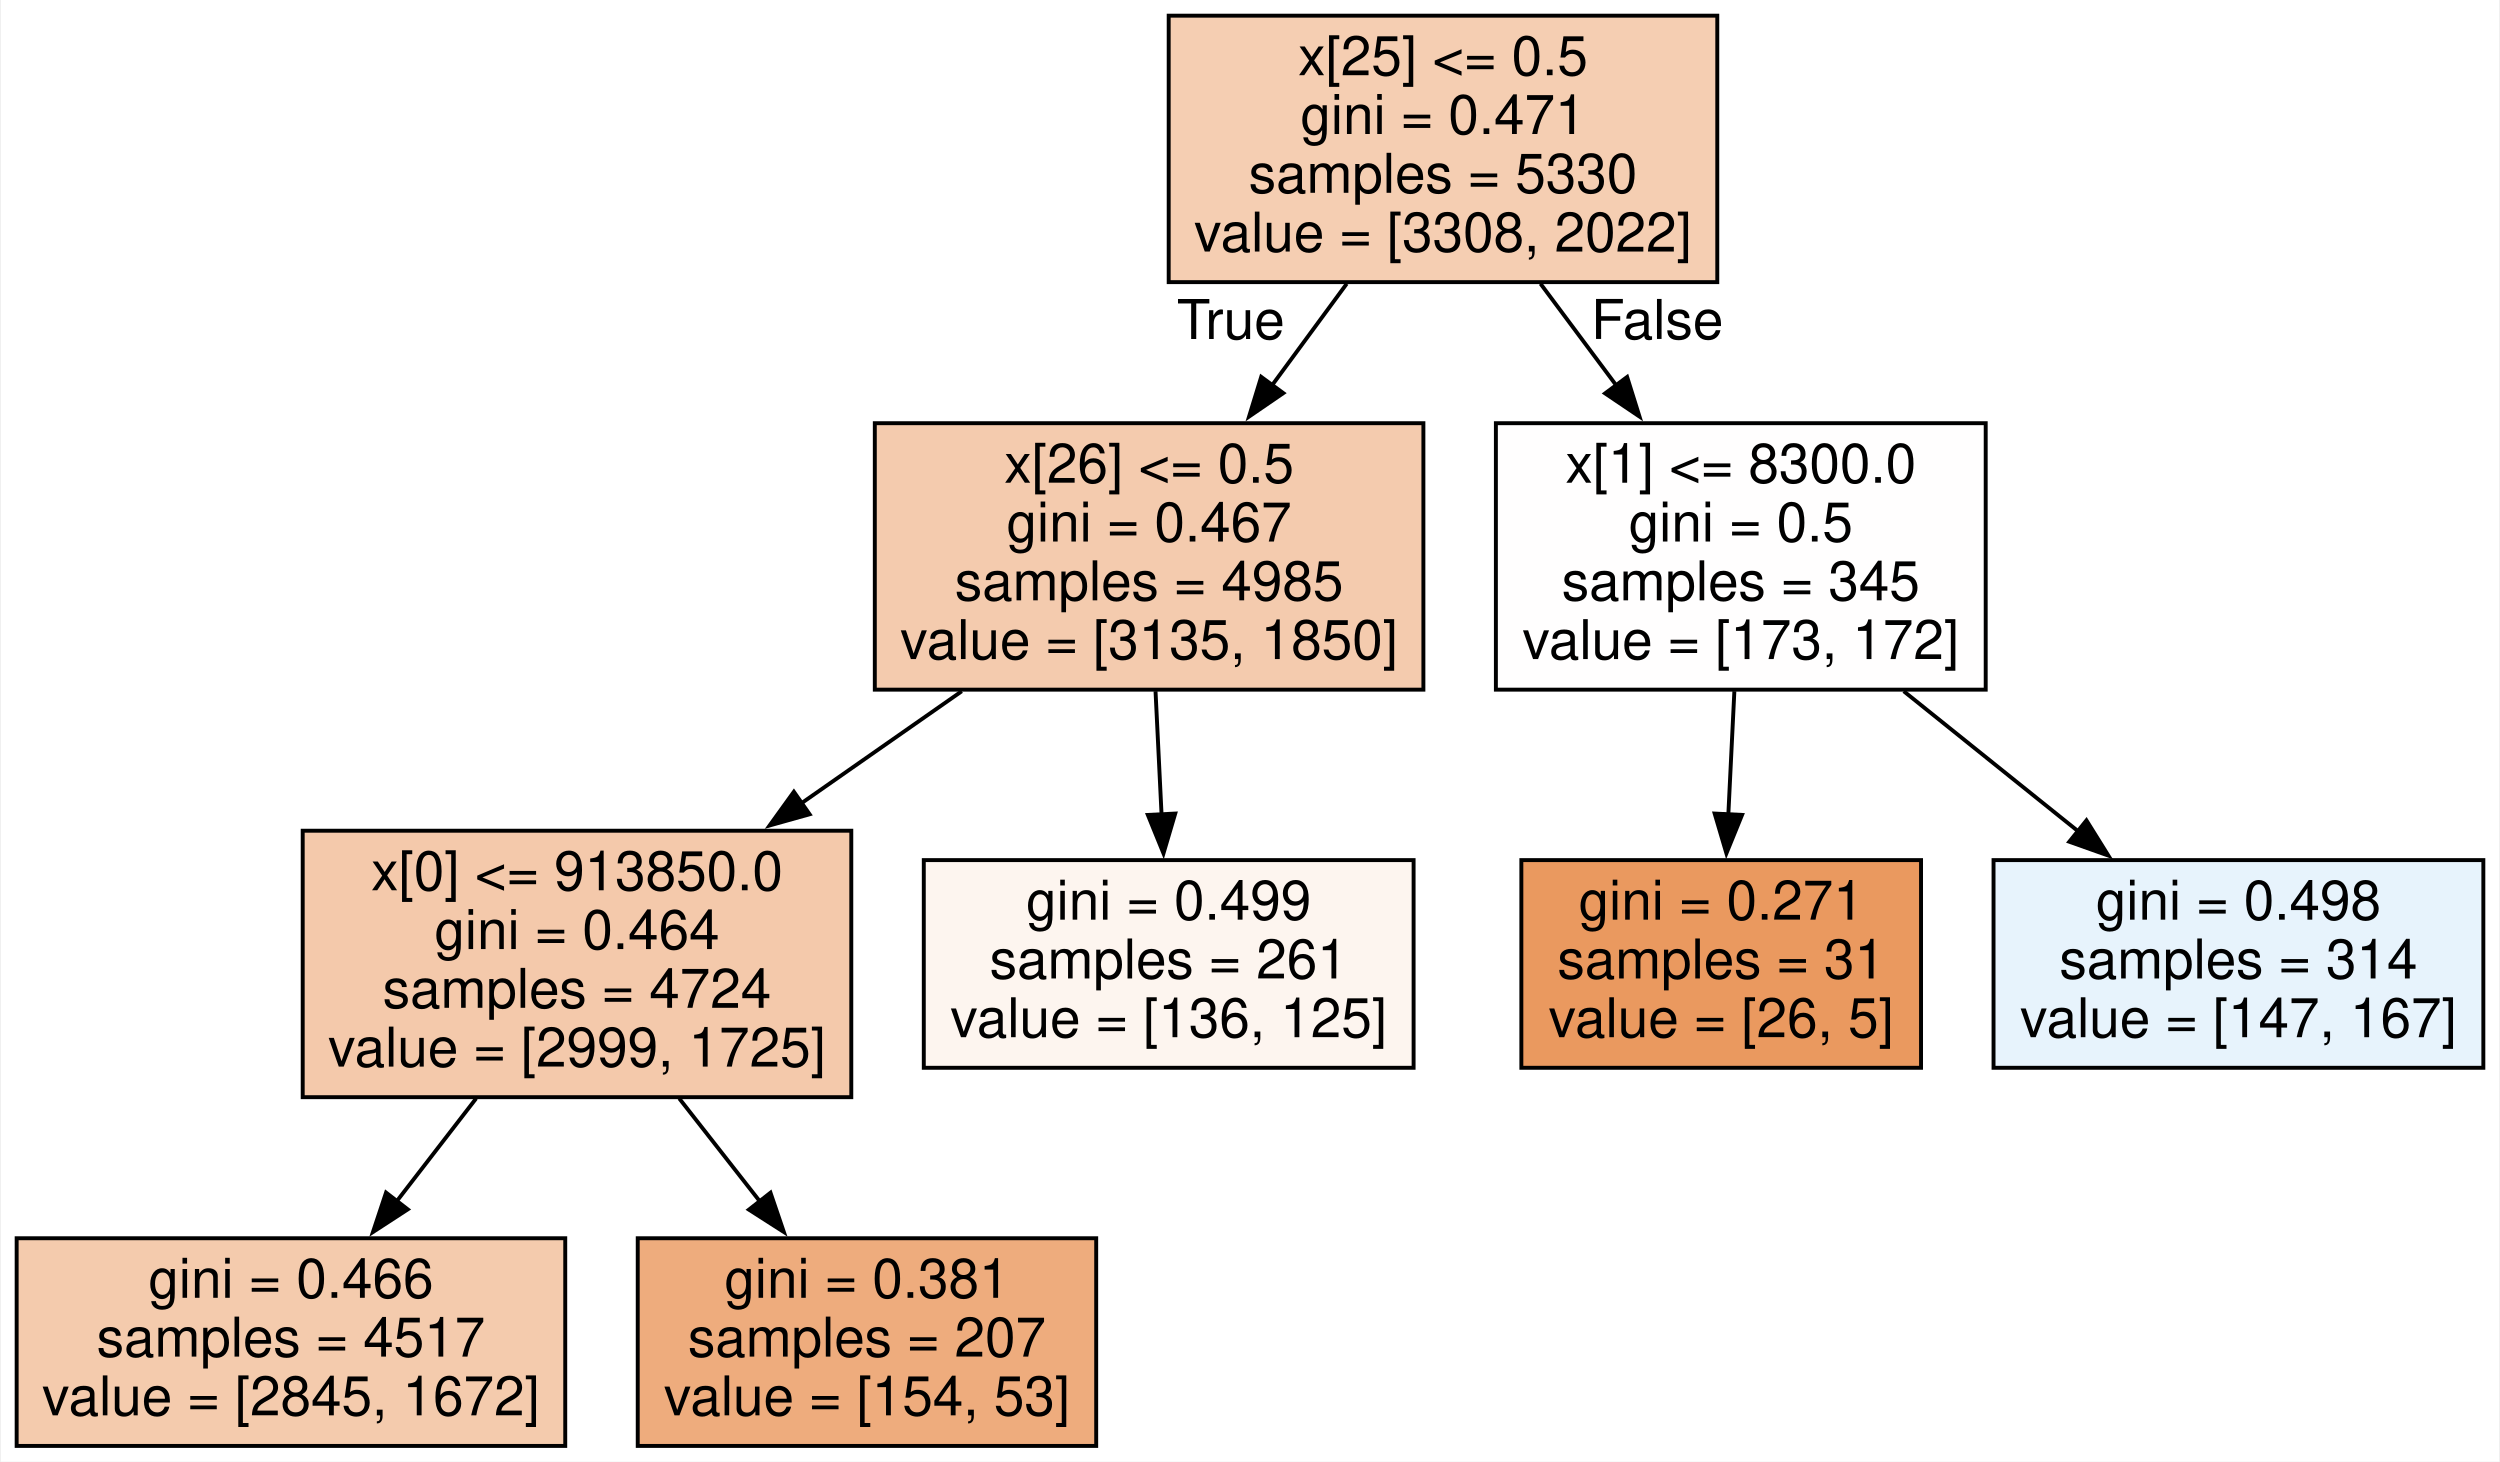
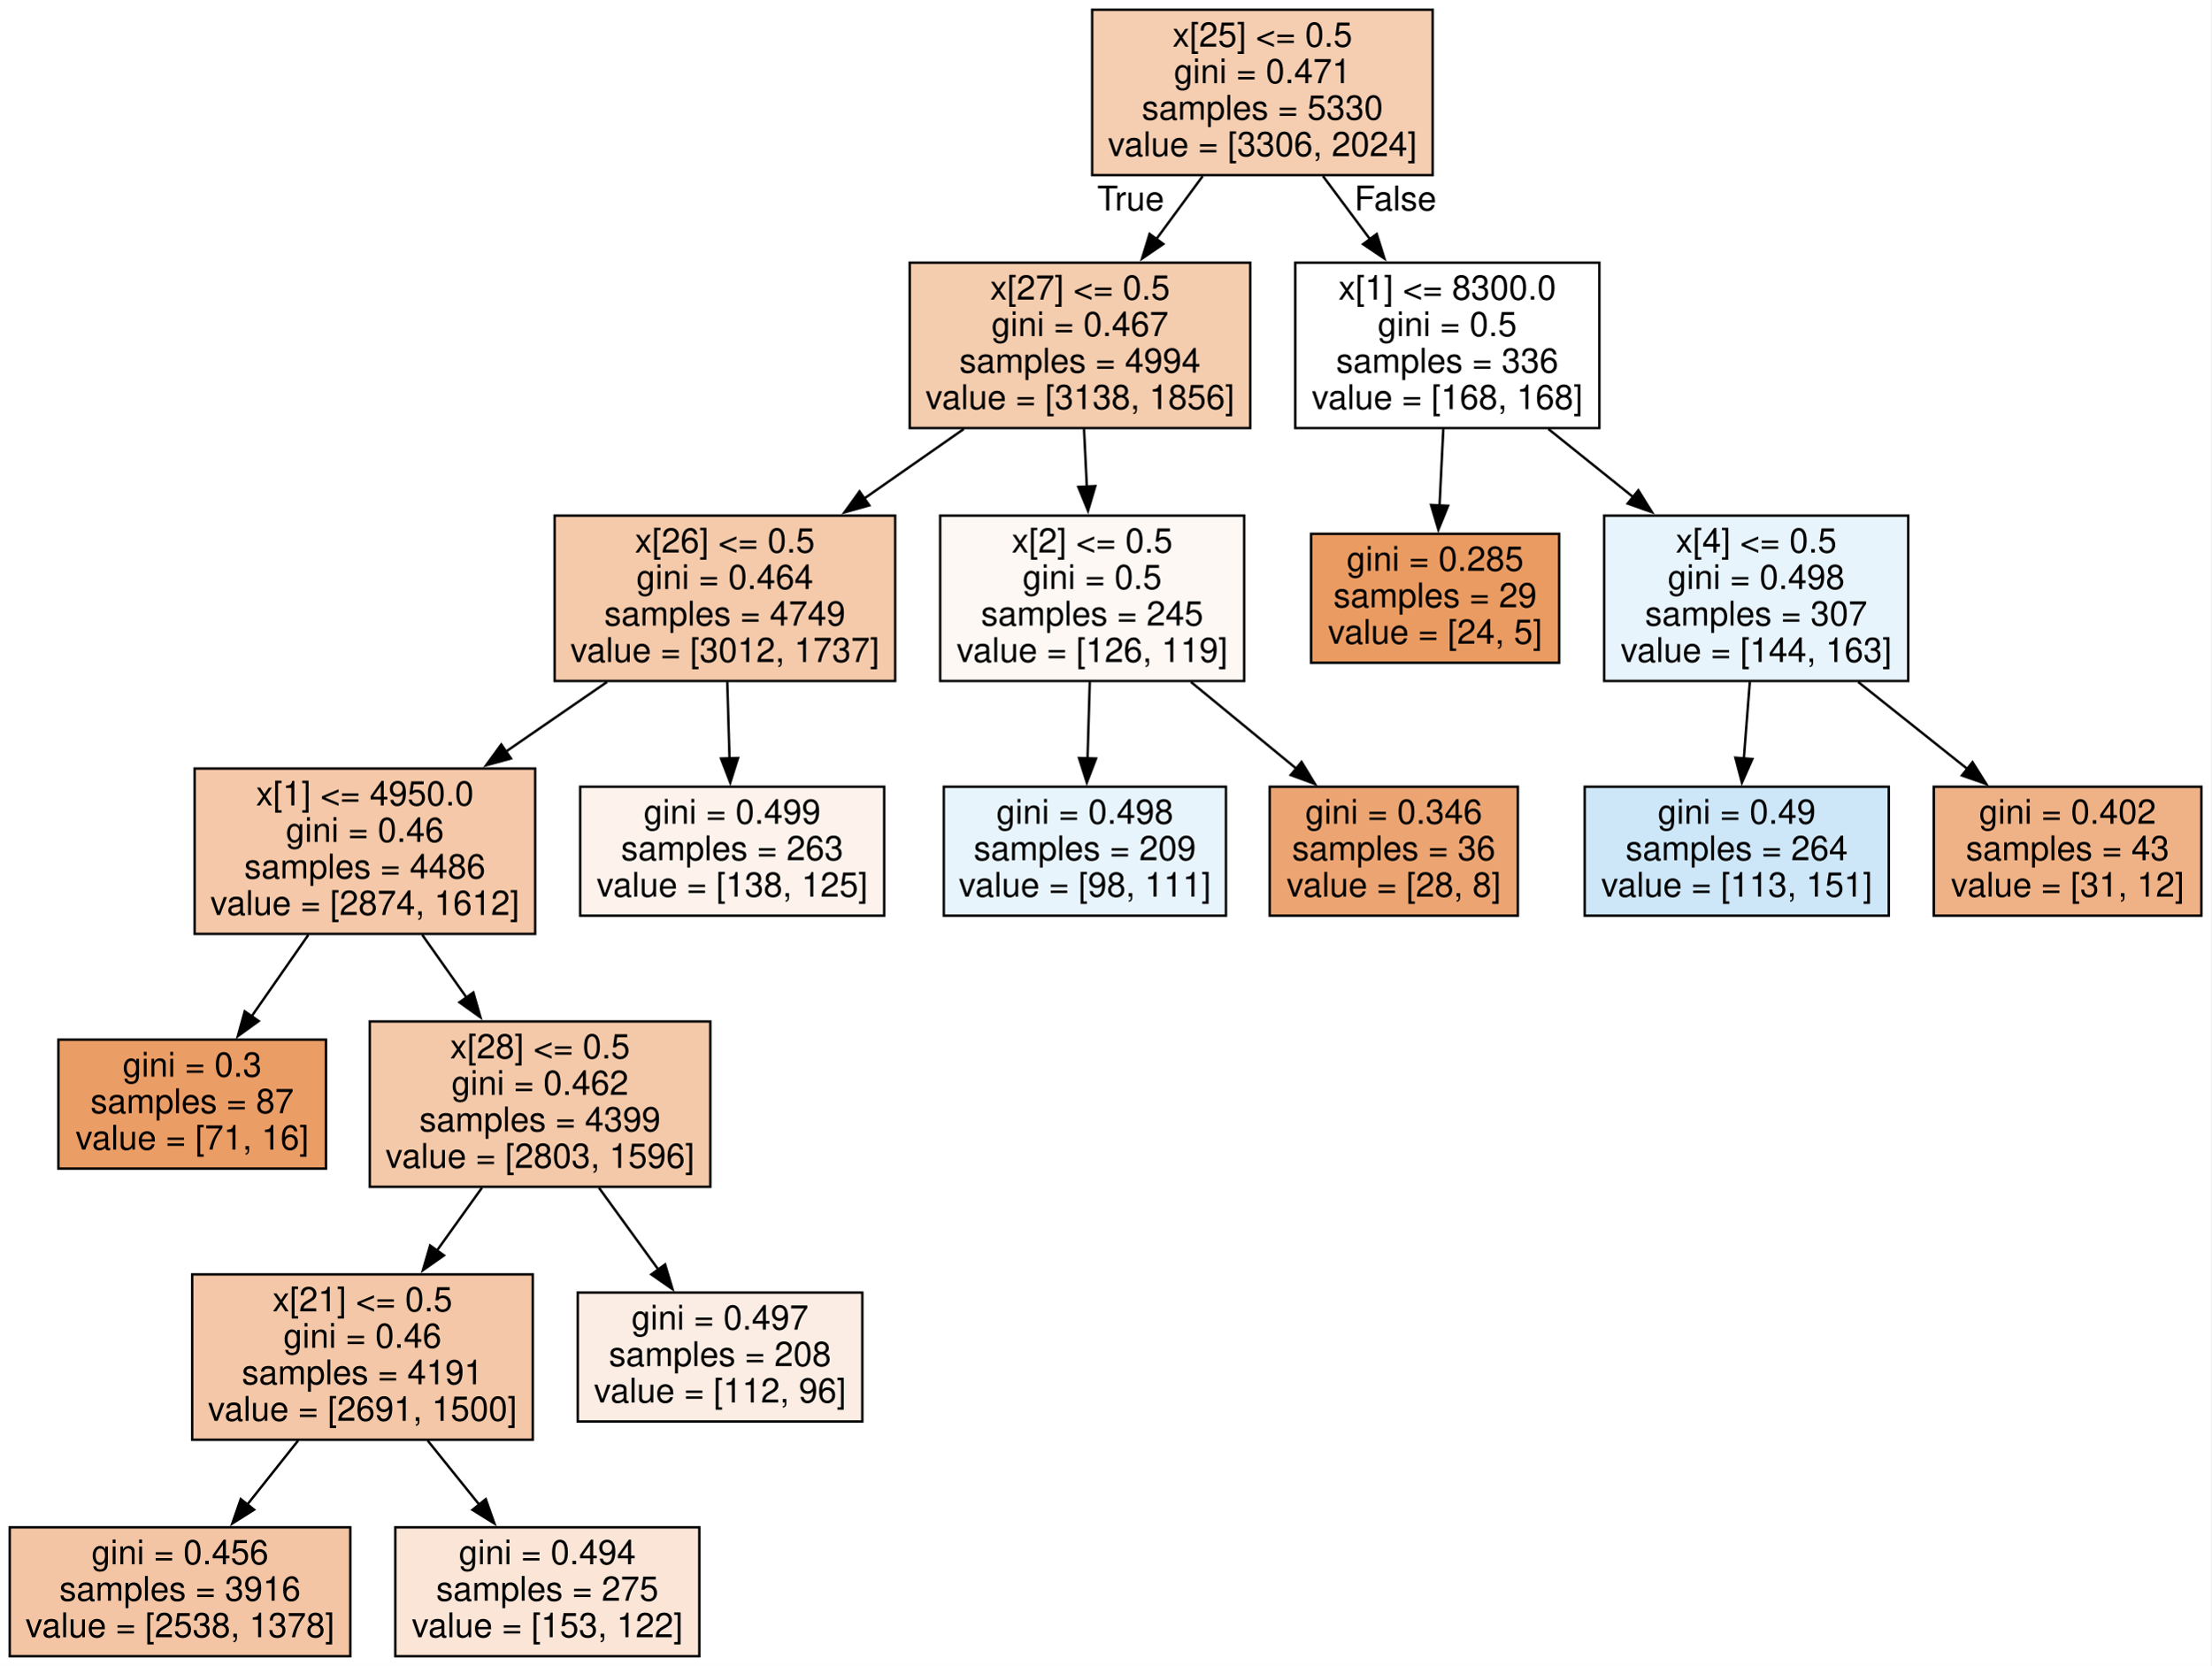
- <svg xmlns="http://www.w3.org/2000/svg" width="638pt" height="373pt" viewBox="0.00 0.00 637.50 373.00">
-   <g id="graph0" class="graph" transform="scale(1 1) rotate(0) translate(4 369)">
-     <polygon fill="white" stroke="none" points="-4,4 -4,-369 633.5,-369 633.5,4 -4,4" />
+ <svg xmlns="http://www.w3.org/2000/svg" width="909pt" height="685pt" viewBox="0.00 0.00 909.00 685.00">
+   <g id="graph0" class="graph" transform="scale(1 1) rotate(0) translate(4 681)">
+     <polygon fill="white" stroke="none" points="-4,4 -4,-681 905,-681 905,4 -4,4" />
    <g id="node1" class="node">
-       <polygon fill="#f5ceb2" stroke="black" points="434,-365 294,-365 294,-297 434,-297 434,-365" />
-       <text text-anchor="middle" x="364" y="-349.8" font-family="Helvetica,sans-Serif" font-size="14.00">x[25] &lt;= 0.5</text>
-       <text text-anchor="middle" x="364" y="-334.8" font-family="Helvetica,sans-Serif" font-size="14.00">gini = 0.471</text>
-       <text text-anchor="middle" x="364" y="-319.8" font-family="Helvetica,sans-Serif" font-size="14.00">samples = 5330</text>
-       <text text-anchor="middle" x="364" y="-304.8" font-family="Helvetica,sans-Serif" font-size="14.00">value = [3308, 2022]</text>
+       <polygon fill="#f5ceb2" stroke="black" points="585,-677 445,-677 445,-609 585,-609 585,-677" />
+       <text text-anchor="middle" x="515" y="-661.8" font-family="Helvetica,sans-Serif" font-size="14.00">x[25] &lt;= 0.5</text>
+       <text text-anchor="middle" x="515" y="-646.8" font-family="Helvetica,sans-Serif" font-size="14.00">gini = 0.471</text>
+       <text text-anchor="middle" x="515" y="-631.8" font-family="Helvetica,sans-Serif" font-size="14.00">samples = 5330</text>
+       <text text-anchor="middle" x="515" y="-616.8" font-family="Helvetica,sans-Serif" font-size="14.00">value = [3306, 2024]</text>
    </g>
    <g id="node2" class="node">
-       <polygon fill="#f4cbae" stroke="black" points="359,-261 219,-261 219,-193 359,-193 359,-261" />
-       <text text-anchor="middle" x="289" y="-245.8" font-family="Helvetica,sans-Serif" font-size="14.00">x[26] &lt;= 0.5</text>
-       <text text-anchor="middle" x="289" y="-230.8" font-family="Helvetica,sans-Serif" font-size="14.00">gini = 0.467</text>
-       <text text-anchor="middle" x="289" y="-215.8" font-family="Helvetica,sans-Serif" font-size="14.00">samples = 4985</text>
-       <text text-anchor="middle" x="289" y="-200.8" font-family="Helvetica,sans-Serif" font-size="14.00">value = [3135, 1850]</text>
+       <polygon fill="#f4ccae" stroke="black" points="510,-573 370,-573 370,-505 510,-505 510,-573" />
+       <text text-anchor="middle" x="440" y="-557.8" font-family="Helvetica,sans-Serif" font-size="14.00">x[27] &lt;= 0.5</text>
+       <text text-anchor="middle" x="440" y="-542.8" font-family="Helvetica,sans-Serif" font-size="14.00">gini = 0.467</text>
+       <text text-anchor="middle" x="440" y="-527.8" font-family="Helvetica,sans-Serif" font-size="14.00">samples = 4994</text>
+       <text text-anchor="middle" x="440" y="-512.8" font-family="Helvetica,sans-Serif" font-size="14.00">value = [3138, 1856]</text>
    </g>
    <g id="edge1" class="edge">
-       <path fill="none" stroke="black" d="M339.44,-296.6C333.36,-288.32 326.75,-279.34 320.39,-270.69" />
-       <polygon fill="black" stroke="black" points="323.25,-268.68 314.51,-262.69 317.61,-272.82 323.25,-268.68" />
-       <text text-anchor="middle" x="309.84" y="-282.49" font-family="Helvetica,sans-Serif" font-size="14.00">True</text>
+       <path fill="none" stroke="black" d="M490.44,-608.6C484.36,-600.32 477.75,-591.34 471.39,-582.69" />
+       <polygon fill="black" stroke="black" points="474.25,-580.68 465.51,-574.69 468.61,-584.82 474.25,-580.68" />
+       <text text-anchor="middle" x="460.84" y="-594.49" font-family="Helvetica,sans-Serif" font-size="14.00">True</text>
+     </g>
+     <g id="node15" class="node">
+       <polygon fill="#ffffff" stroke="black" points="653.5,-573 528.5,-573 528.5,-505 653.5,-505 653.5,-573" />
+       <text text-anchor="middle" x="591" y="-557.8" font-family="Helvetica,sans-Serif" font-size="14.00">x[1] &lt;= 8300.0</text>
+       <text text-anchor="middle" x="591" y="-542.8" font-family="Helvetica,sans-Serif" font-size="14.00">gini = 0.5</text>
+       <text text-anchor="middle" x="591" y="-527.8" font-family="Helvetica,sans-Serif" font-size="14.00">samples = 336</text>
+       <text text-anchor="middle" x="591" y="-512.8" font-family="Helvetica,sans-Serif" font-size="14.00">value = [168, 168]</text>
+     </g>
+     <g id="edge14" class="edge">
+       <path fill="none" stroke="black" d="M539.89,-608.6C546.05,-600.32 552.75,-591.34 559.19,-582.69" />
+       <polygon fill="black" stroke="black" points="561.99,-584.8 565.15,-574.69 556.37,-580.61 561.99,-584.8" />
+       <text text-anchor="middle" x="569.67" y="-594.51" font-family="Helvetica,sans-Serif" font-size="14.00">False</text>
+     </g>
+     <g id="node3" class="node">
+       <polygon fill="#f4caab" stroke="black" points="364,-469 224,-469 224,-401 364,-401 364,-469" />
+       <text text-anchor="middle" x="294" y="-453.8" font-family="Helvetica,sans-Serif" font-size="14.00">x[26] &lt;= 0.5</text>
+       <text text-anchor="middle" x="294" y="-438.8" font-family="Helvetica,sans-Serif" font-size="14.00">gini = 0.464</text>
+       <text text-anchor="middle" x="294" y="-423.8" font-family="Helvetica,sans-Serif" font-size="14.00">samples = 4749</text>
+       <text text-anchor="middle" x="294" y="-408.8" font-family="Helvetica,sans-Serif" font-size="14.00">value = [3012, 1737]</text>
+     </g>
+     <g id="edge2" class="edge">
+       <path fill="none" stroke="black" d="M392.19,-504.6C379.09,-495.44 364.74,-485.42 351.17,-475.94" />
+       <polygon fill="black" stroke="black" points="353.36,-473.2 343.15,-470.34 349.35,-478.94 353.36,-473.2" />
+     </g>
+     <g id="node12" class="node">
+       <polygon fill="#fef8f4" stroke="black" points="507.5,-469 382.5,-469 382.5,-401 507.5,-401 507.5,-469" />
+       <text text-anchor="middle" x="445" y="-453.8" font-family="Helvetica,sans-Serif" font-size="14.00">x[2] &lt;= 0.5</text>
+       <text text-anchor="middle" x="445" y="-438.8" font-family="Helvetica,sans-Serif" font-size="14.00">gini = 0.5</text>
+       <text text-anchor="middle" x="445" y="-423.8" font-family="Helvetica,sans-Serif" font-size="14.00">samples = 245</text>
+       <text text-anchor="middle" x="445" y="-408.8" font-family="Helvetica,sans-Serif" font-size="14.00">value = [126, 119]</text>
+     </g>
+     <g id="edge11" class="edge">
+       <path fill="none" stroke="black" d="M441.64,-504.6C442.01,-497.03 442.41,-488.87 442.8,-480.9" />
+       <polygon fill="black" stroke="black" points="446.29,-481.14 443.29,-470.99 439.3,-480.8 446.29,-481.14" />
+     </g>
+     <g id="node4" class="node">
+       <polygon fill="#f4c8a8" stroke="black" points="216,-365 76,-365 76,-297 216,-297 216,-365" />
+       <text text-anchor="middle" x="146" y="-349.8" font-family="Helvetica,sans-Serif" font-size="14.00">x[1] &lt;= 4950.0</text>
+       <text text-anchor="middle" x="146" y="-334.8" font-family="Helvetica,sans-Serif" font-size="14.00">gini = 0.46</text>
+       <text text-anchor="middle" x="146" y="-319.8" font-family="Helvetica,sans-Serif" font-size="14.00">samples = 4486</text>
+       <text text-anchor="middle" x="146" y="-304.8" font-family="Helvetica,sans-Serif" font-size="14.00">value = [2874, 1612]</text>
+     </g>
+     <g id="edge3" class="edge">
+       <path fill="none" stroke="black" d="M245.54,-400.6C232.25,-391.44 217.71,-381.42 203.95,-371.94" />
+       <polygon fill="black" stroke="black" points="206.04,-369.13 195.82,-366.33 202.06,-374.89 206.04,-369.13" />
+     </g>
+     <g id="node11" class="node">
+       <polygon fill="#fdf3ec" stroke="black" points="359.5,-357.5 234.5,-357.5 234.5,-304.5 359.5,-304.5 359.5,-357.5" />
+       <text text-anchor="middle" x="297" y="-342.3" font-family="Helvetica,sans-Serif" font-size="14.00">gini = 0.499</text>
+       <text text-anchor="middle" x="297" y="-327.3" font-family="Helvetica,sans-Serif" font-size="14.00">samples = 263</text>
+       <text text-anchor="middle" x="297" y="-312.3" font-family="Helvetica,sans-Serif" font-size="14.00">value = [138, 125]</text>
+     </g>
+     <g id="edge10" class="edge">
+       <path fill="none" stroke="black" d="M294.98,-400.6C295.28,-390.47 295.61,-379.28 295.91,-368.93" />
+       <polygon fill="black" stroke="black" points="299.4,-369.32 296.2,-359.22 292.41,-369.11 299.4,-369.32" />
+     </g>
+     <g id="node5" class="node">
+       <polygon fill="#eb9d66" stroke="black" points="130,-253.5 20,-253.5 20,-200.5 130,-200.5 130,-253.5" />
+       <text text-anchor="middle" x="75" y="-238.3" font-family="Helvetica,sans-Serif" font-size="14.00">gini = 0.3</text>
+       <text text-anchor="middle" x="75" y="-223.3" font-family="Helvetica,sans-Serif" font-size="14.00">samples = 87</text>
+       <text text-anchor="middle" x="75" y="-208.3" font-family="Helvetica,sans-Serif" font-size="14.00">value = [71, 16]</text>
+     </g>
+     <g id="edge4" class="edge">
+       <path fill="none" stroke="black" d="M122.75,-296.6C115.24,-285.82 106.9,-273.83 99.32,-262.94" />
+       <polygon fill="black" stroke="black" points="102.34,-261.16 93.76,-254.95 96.6,-265.16 102.34,-261.16" />
+     </g>
+     <g id="node6" class="node">
+       <polygon fill="#f4c9aa" stroke="black" points="288,-261 148,-261 148,-193 288,-193 288,-261" />
+       <text text-anchor="middle" x="218" y="-245.8" font-family="Helvetica,sans-Serif" font-size="14.00">x[28] &lt;= 0.5</text>
+       <text text-anchor="middle" x="218" y="-230.8" font-family="Helvetica,sans-Serif" font-size="14.00">gini = 0.462</text>
+       <text text-anchor="middle" x="218" y="-215.8" font-family="Helvetica,sans-Serif" font-size="14.00">samples = 4399</text>
+       <text text-anchor="middle" x="218" y="-200.8" font-family="Helvetica,sans-Serif" font-size="14.00">value = [2803, 1596]</text>
+     </g>
+     <g id="edge5" class="edge">
+       <path fill="none" stroke="black" d="M169.58,-296.6C175.42,-288.32 181.76,-279.34 187.87,-270.69" />
+       <polygon fill="black" stroke="black" points="190.59,-272.9 193.5,-262.71 184.87,-268.86 190.59,-272.9" />
    </g>
    <g id="node7" class="node">
-       <polygon fill="#fffefe" stroke="black" points="502.5,-261 377.5,-261 377.5,-193 502.5,-193 502.5,-261" />
-       <text text-anchor="middle" x="440" y="-245.8" font-family="Helvetica,sans-Serif" font-size="14.00">x[1] &lt;= 8300.0</text>
-       <text text-anchor="middle" x="440" y="-230.8" font-family="Helvetica,sans-Serif" font-size="14.00">gini = 0.5</text>
-       <text text-anchor="middle" x="440" y="-215.8" font-family="Helvetica,sans-Serif" font-size="14.00">samples = 345</text>
-       <text text-anchor="middle" x="440" y="-200.8" font-family="Helvetica,sans-Serif" font-size="14.00">value = [173, 172]</text>
+       <polygon fill="#f3c7a7" stroke="black" points="215,-157 75,-157 75,-89 215,-89 215,-157" />
+       <text text-anchor="middle" x="145" y="-141.8" font-family="Helvetica,sans-Serif" font-size="14.00">x[21] &lt;= 0.5</text>
+       <text text-anchor="middle" x="145" y="-126.8" font-family="Helvetica,sans-Serif" font-size="14.00">gini = 0.46</text>
+       <text text-anchor="middle" x="145" y="-111.8" font-family="Helvetica,sans-Serif" font-size="14.00">samples = 4191</text>
+       <text text-anchor="middle" x="145" y="-96.8" font-family="Helvetica,sans-Serif" font-size="14.00">value = [2691, 1500]</text>
    </g>
    <g id="edge6" class="edge">
-       <path fill="none" stroke="black" d="M388.89,-296.6C395.05,-288.32 401.75,-279.34 408.19,-270.69" />
-       <polygon fill="black" stroke="black" points="410.99,-272.8 414.15,-262.69 405.37,-268.61 410.99,-272.8" />
-       <text text-anchor="middle" x="418.67" y="-282.51" font-family="Helvetica,sans-Serif" font-size="14.00">False</text>
-     </g>
-     <g id="node3" class="node">
-       <polygon fill="#f4c9ab" stroke="black" points="213,-157 73,-157 73,-89 213,-89 213,-157" />
-       <text text-anchor="middle" x="143" y="-141.8" font-family="Helvetica,sans-Serif" font-size="14.00">x[0] &lt;= 913850.0</text>
-       <text text-anchor="middle" x="143" y="-126.8" font-family="Helvetica,sans-Serif" font-size="14.00">gini = 0.464</text>
-       <text text-anchor="middle" x="143" y="-111.8" font-family="Helvetica,sans-Serif" font-size="14.00">samples = 4724</text>
-       <text text-anchor="middle" x="143" y="-96.8" font-family="Helvetica,sans-Serif" font-size="14.00">value = [2999, 1725]</text>
-     </g>
-     <g id="edge2" class="edge">
-       <path fill="none" stroke="black" d="M241.19,-192.6C228.09,-183.44 213.74,-173.42 200.17,-163.94" />
-       <polygon fill="black" stroke="black" points="202.36,-161.2 192.15,-158.34 198.35,-166.94 202.36,-161.2" />
-     </g>
-     <g id="node6" class="node">
-       <polygon fill="#fdf5ef" stroke="black" points="356.5,-149.5 231.5,-149.5 231.5,-96.5 356.5,-96.5 356.5,-149.5" />
-       <text text-anchor="middle" x="294" y="-134.3" font-family="Helvetica,sans-Serif" font-size="14.00">gini = 0.499</text>
-       <text text-anchor="middle" x="294" y="-119.3" font-family="Helvetica,sans-Serif" font-size="14.00">samples = 261</text>
-       <text text-anchor="middle" x="294" y="-104.3" font-family="Helvetica,sans-Serif" font-size="14.00">value = [136, 125]</text>
-     </g>
-     <g id="edge5" class="edge">
-       <path fill="none" stroke="black" d="M290.64,-192.6C291.13,-182.47 291.68,-171.28 292.19,-160.93" />
-       <polygon fill="black" stroke="black" points="295.67,-161.38 292.67,-151.22 288.68,-161.03 295.67,-161.38" />
-     </g>
-     <g id="node4" class="node">
-       <polygon fill="#f4cbad" stroke="black" points="140,-53 0,-53 0,0 140,0 140,-53" />
-       <text text-anchor="middle" x="70" y="-37.8" font-family="Helvetica,sans-Serif" font-size="14.00">gini = 0.466</text>
-       <text text-anchor="middle" x="70" y="-22.8" font-family="Helvetica,sans-Serif" font-size="14.00">samples = 4517</text>
-       <text text-anchor="middle" x="70" y="-7.8" font-family="Helvetica,sans-Serif" font-size="14.00">value = [2845, 1672]</text>
-     </g>
-     <g id="edge3" class="edge">
-       <path fill="none" stroke="black" d="M117.26,-88.68C110.69,-80.18 103.61,-71.01 96.98,-62.42" />
-       <polygon fill="black" stroke="black" points="99.81,-60.37 90.93,-54.59 94.27,-64.65 99.81,-60.37" />
-     </g>
-     <g id="node5" class="node">
-       <polygon fill="#eeac7d" stroke="black" points="275.5,-53 158.5,-53 158.5,0 275.5,0 275.5,-53" />
-       <text text-anchor="middle" x="217" y="-37.8" font-family="Helvetica,sans-Serif" font-size="14.00">gini = 0.381</text>
-       <text text-anchor="middle" x="217" y="-22.8" font-family="Helvetica,sans-Serif" font-size="14.00">samples = 207</text>
-       <text text-anchor="middle" x="217" y="-7.8" font-family="Helvetica,sans-Serif" font-size="14.00">value = [154, 53]</text>
-     </g>
-     <g id="edge4" class="edge">
-       <path fill="none" stroke="black" d="M169.09,-88.68C175.75,-80.18 182.93,-71.01 189.65,-62.42" />
-       <polygon fill="black" stroke="black" points="192.38,-64.62 195.79,-54.59 186.87,-60.3 192.38,-64.62" />
+       <path fill="none" stroke="black" d="M194.1,-192.6C188.17,-184.32 181.74,-175.34 175.55,-166.69" />
+       <polygon fill="black" stroke="black" points="178.5,-164.8 169.84,-158.7 172.81,-168.87 178.5,-164.8" />
+     </g>
+     <g id="node10" class="node">
+       <polygon fill="#fbede3" stroke="black" points="350.5,-149.5 233.5,-149.5 233.5,-96.5 350.5,-96.5 350.5,-149.5" />
+       <text text-anchor="middle" x="292" y="-134.3" font-family="Helvetica,sans-Serif" font-size="14.00">gini = 0.497</text>
+       <text text-anchor="middle" x="292" y="-119.3" font-family="Helvetica,sans-Serif" font-size="14.00">samples = 208</text>
+       <text text-anchor="middle" x="292" y="-104.3" font-family="Helvetica,sans-Serif" font-size="14.00">value = [112, 96]</text>
+     </g>
+     <g id="edge9" class="edge">
+       <path fill="none" stroke="black" d="M242.23,-192.6C250.05,-181.82 258.75,-169.83 266.65,-158.94" />
+       <polygon fill="black" stroke="black" points="269.42,-161.08 272.46,-150.93 263.76,-156.97 269.42,-161.08" />
    </g>
    <g id="node8" class="node">
-       <polygon fill="#ea995f" stroke="black" points="486,-149.5 384,-149.5 384,-96.5 486,-96.5 486,-149.5" />
-       <text text-anchor="middle" x="435" y="-134.3" font-family="Helvetica,sans-Serif" font-size="14.00">gini = 0.271</text>
-       <text text-anchor="middle" x="435" y="-119.3" font-family="Helvetica,sans-Serif" font-size="14.00">samples = 31</text>
-       <text text-anchor="middle" x="435" y="-104.3" font-family="Helvetica,sans-Serif" font-size="14.00">value = [26, 5]</text>
+       <polygon fill="#f3c5a5" stroke="black" points="140,-53 0,-53 0,0 140,0 140,-53" />
+       <text text-anchor="middle" x="70" y="-37.8" font-family="Helvetica,sans-Serif" font-size="14.00">gini = 0.456</text>
+       <text text-anchor="middle" x="70" y="-22.8" font-family="Helvetica,sans-Serif" font-size="14.00">samples = 3916</text>
+       <text text-anchor="middle" x="70" y="-7.8" font-family="Helvetica,sans-Serif" font-size="14.00">value = [2538, 1378]</text>
    </g>
    <g id="edge7" class="edge">
-       <path fill="none" stroke="black" d="M438.36,-192.6C437.87,-182.47 437.32,-171.28 436.81,-160.93" />
-       <polygon fill="black" stroke="black" points="440.32,-161.03 436.33,-151.22 433.33,-161.38 440.32,-161.03" />
+       <path fill="none" stroke="black" d="M118.56,-88.68C111.73,-80.09 104.37,-70.81 97.5,-62.15" />
+       <polygon fill="black" stroke="black" points="100.45,-60.24 91.49,-54.58 94.97,-64.59 100.45,-60.24" />
    </g>
    <g id="node9" class="node">
-       <polygon fill="#e7f3fc" stroke="black" points="629.5,-149.5 504.5,-149.5 504.5,-96.5 629.5,-96.5 629.5,-149.5" />
-       <text text-anchor="middle" x="567" y="-134.3" font-family="Helvetica,sans-Serif" font-size="14.00">gini = 0.498</text>
-       <text text-anchor="middle" x="567" y="-119.3" font-family="Helvetica,sans-Serif" font-size="14.00">samples = 314</text>
-       <text text-anchor="middle" x="567" y="-104.3" font-family="Helvetica,sans-Serif" font-size="14.00">value = [147, 167]</text>
+       <polygon fill="#fae5d7" stroke="black" points="283.5,-53 158.5,-53 158.5,0 283.5,0 283.5,-53" />
+       <text text-anchor="middle" x="221" y="-37.8" font-family="Helvetica,sans-Serif" font-size="14.00">gini = 0.494</text>
+       <text text-anchor="middle" x="221" y="-22.8" font-family="Helvetica,sans-Serif" font-size="14.00">samples = 275</text>
+       <text text-anchor="middle" x="221" y="-7.8" font-family="Helvetica,sans-Serif" font-size="14.00">value = [153, 122]</text>
    </g>
    <g id="edge8" class="edge">
-       <path fill="none" stroke="black" d="M481.58,-192.6C495.96,-181.05 512.05,-168.13 526.35,-156.65" />
-       <polygon fill="black" stroke="black" points="528.21,-159.64 533.81,-150.65 523.83,-154.19 528.21,-159.64" />
+       <path fill="none" stroke="black" d="M171.79,-88.68C178.71,-80.09 186.17,-70.81 193.14,-62.15" />
+       <polygon fill="black" stroke="black" points="195.69,-64.56 199.23,-54.57 190.23,-60.17 195.69,-64.56" />
+     </g>
+     <g id="node13" class="node">
+       <polygon fill="#e8f4fc" stroke="black" points="500,-357.5 384,-357.5 384,-304.5 500,-304.5 500,-357.5" />
+       <text text-anchor="middle" x="442" y="-342.3" font-family="Helvetica,sans-Serif" font-size="14.00">gini = 0.498</text>
+       <text text-anchor="middle" x="442" y="-327.3" font-family="Helvetica,sans-Serif" font-size="14.00">samples = 209</text>
+       <text text-anchor="middle" x="442" y="-312.3" font-family="Helvetica,sans-Serif" font-size="14.00">value = [98, 111]</text>
+     </g>
+     <g id="edge12" class="edge">
+       <path fill="none" stroke="black" d="M444.02,-400.6C443.72,-390.47 443.39,-379.28 443.09,-368.93" />
+       <polygon fill="black" stroke="black" points="446.59,-369.11 442.8,-359.22 439.6,-369.32 446.59,-369.11" />
+     </g>
+     <g id="node14" class="node">
+       <polygon fill="#eca572" stroke="black" points="620,-357.5 518,-357.5 518,-304.5 620,-304.5 620,-357.5" />
+       <text text-anchor="middle" x="569" y="-342.3" font-family="Helvetica,sans-Serif" font-size="14.00">gini = 0.346</text>
+       <text text-anchor="middle" x="569" y="-327.3" font-family="Helvetica,sans-Serif" font-size="14.00">samples = 36</text>
+       <text text-anchor="middle" x="569" y="-312.3" font-family="Helvetica,sans-Serif" font-size="14.00">value = [28, 8]</text>
+     </g>
+     <g id="edge13" class="edge">
+       <path fill="none" stroke="black" d="M485.6,-400.6C499.51,-389.16 515.05,-376.38 528.92,-364.97" />
+       <polygon fill="black" stroke="black" points="531.08,-367.72 536.58,-358.67 526.63,-362.32 531.08,-367.72" />
+     </g>
+     <g id="node16" class="node">
+       <polygon fill="#ea9b62" stroke="black" points="637,-461.5 535,-461.5 535,-408.5 637,-408.5 637,-461.5" />
+       <text text-anchor="middle" x="586" y="-446.3" font-family="Helvetica,sans-Serif" font-size="14.00">gini = 0.285</text>
+       <text text-anchor="middle" x="586" y="-431.3" font-family="Helvetica,sans-Serif" font-size="14.00">samples = 29</text>
+       <text text-anchor="middle" x="586" y="-416.3" font-family="Helvetica,sans-Serif" font-size="14.00">value = [24, 5]</text>
+     </g>
+     <g id="edge15" class="edge">
+       <path fill="none" stroke="black" d="M589.36,-504.6C588.87,-494.47 588.32,-483.28 587.81,-472.93" />
+       <polygon fill="black" stroke="black" points="591.32,-473.03 587.33,-463.22 584.33,-473.38 591.32,-473.03" />
+     </g>
+     <g id="node17" class="node">
+       <polygon fill="#e8f4fc" stroke="black" points="780.5,-469 655.5,-469 655.5,-401 780.5,-401 780.5,-469" />
+       <text text-anchor="middle" x="718" y="-453.8" font-family="Helvetica,sans-Serif" font-size="14.00">x[4] &lt;= 0.5</text>
+       <text text-anchor="middle" x="718" y="-438.8" font-family="Helvetica,sans-Serif" font-size="14.00">gini = 0.498</text>
+       <text text-anchor="middle" x="718" y="-423.8" font-family="Helvetica,sans-Serif" font-size="14.00">samples = 307</text>
+       <text text-anchor="middle" x="718" y="-408.8" font-family="Helvetica,sans-Serif" font-size="14.00">value = [144, 163]</text>
+     </g>
+     <g id="edge16" class="edge">
+       <path fill="none" stroke="black" d="M632.58,-504.6C643.77,-495.62 655.99,-485.81 667.59,-476.49" />
+       <polygon fill="black" stroke="black" points="669.54,-479.41 675.14,-470.42 665.15,-473.95 669.54,-479.41" />
+     </g>
+     <g id="node18" class="node">
+       <polygon fill="#cde6f8" stroke="black" points="772.5,-357.5 647.5,-357.5 647.5,-304.5 772.5,-304.5 772.5,-357.5" />
+       <text text-anchor="middle" x="710" y="-342.3" font-family="Helvetica,sans-Serif" font-size="14.00">gini = 0.49</text>
+       <text text-anchor="middle" x="710" y="-327.3" font-family="Helvetica,sans-Serif" font-size="14.00">samples = 264</text>
+       <text text-anchor="middle" x="710" y="-312.3" font-family="Helvetica,sans-Serif" font-size="14.00">value = [113, 151]</text>
+     </g>
+     <g id="edge17" class="edge">
+       <path fill="none" stroke="black" d="M715.38,-400.6C714.59,-390.47 713.71,-379.28 712.9,-368.93" />
+       <polygon fill="black" stroke="black" points="716.41,-368.91 712.13,-359.21 709.43,-369.46 716.41,-368.91" />
+     </g>
+     <g id="node19" class="node">
+       <polygon fill="#efb286" stroke="black" points="901,-357.5 791,-357.5 791,-304.5 901,-304.5 901,-357.5" />
+       <text text-anchor="middle" x="846" y="-342.3" font-family="Helvetica,sans-Serif" font-size="14.00">gini = 0.402</text>
+       <text text-anchor="middle" x="846" y="-327.3" font-family="Helvetica,sans-Serif" font-size="14.00">samples = 43</text>
+       <text text-anchor="middle" x="846" y="-312.3" font-family="Helvetica,sans-Serif" font-size="14.00">value = [31, 12]</text>
+     </g>
+     <g id="edge18" class="edge">
+       <path fill="none" stroke="black" d="M759.91,-400.6C774.4,-389.05 790.62,-376.13 805.03,-364.65" />
+       <polygon fill="black" stroke="black" points="806.92,-367.62 812.56,-358.65 802.56,-362.14 806.92,-367.62" />
    </g>
  </g>
</svg>
